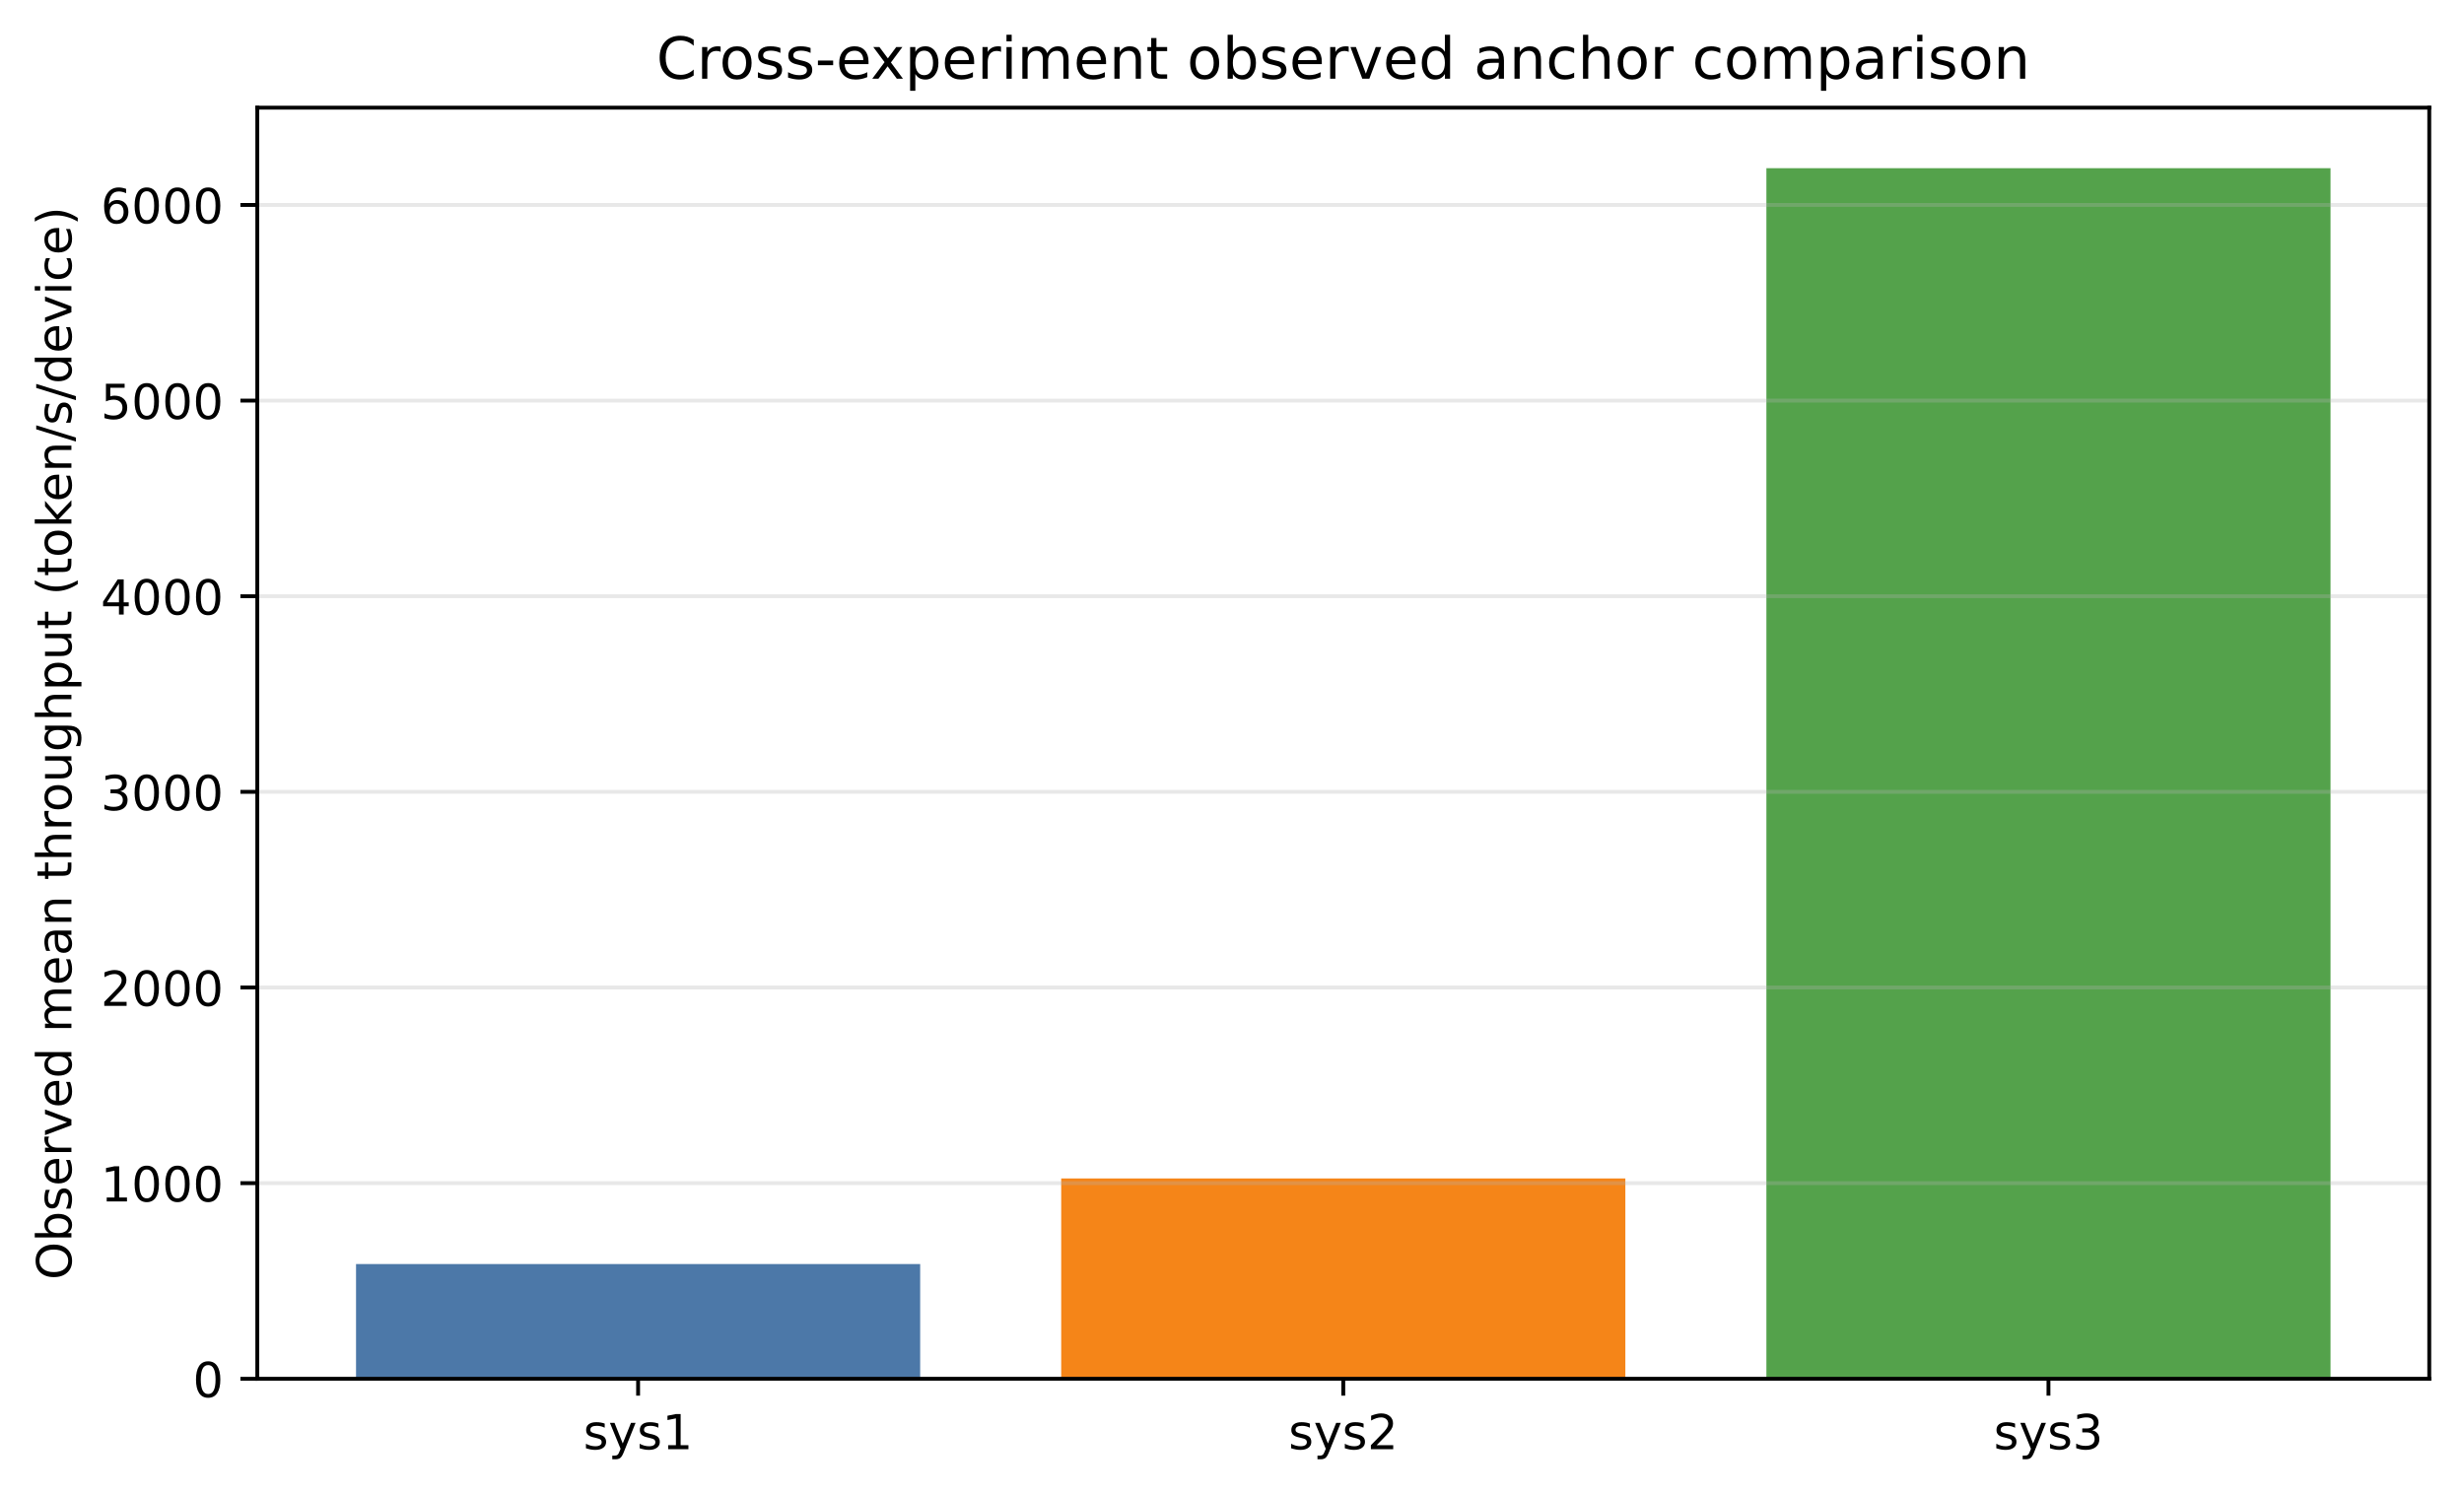
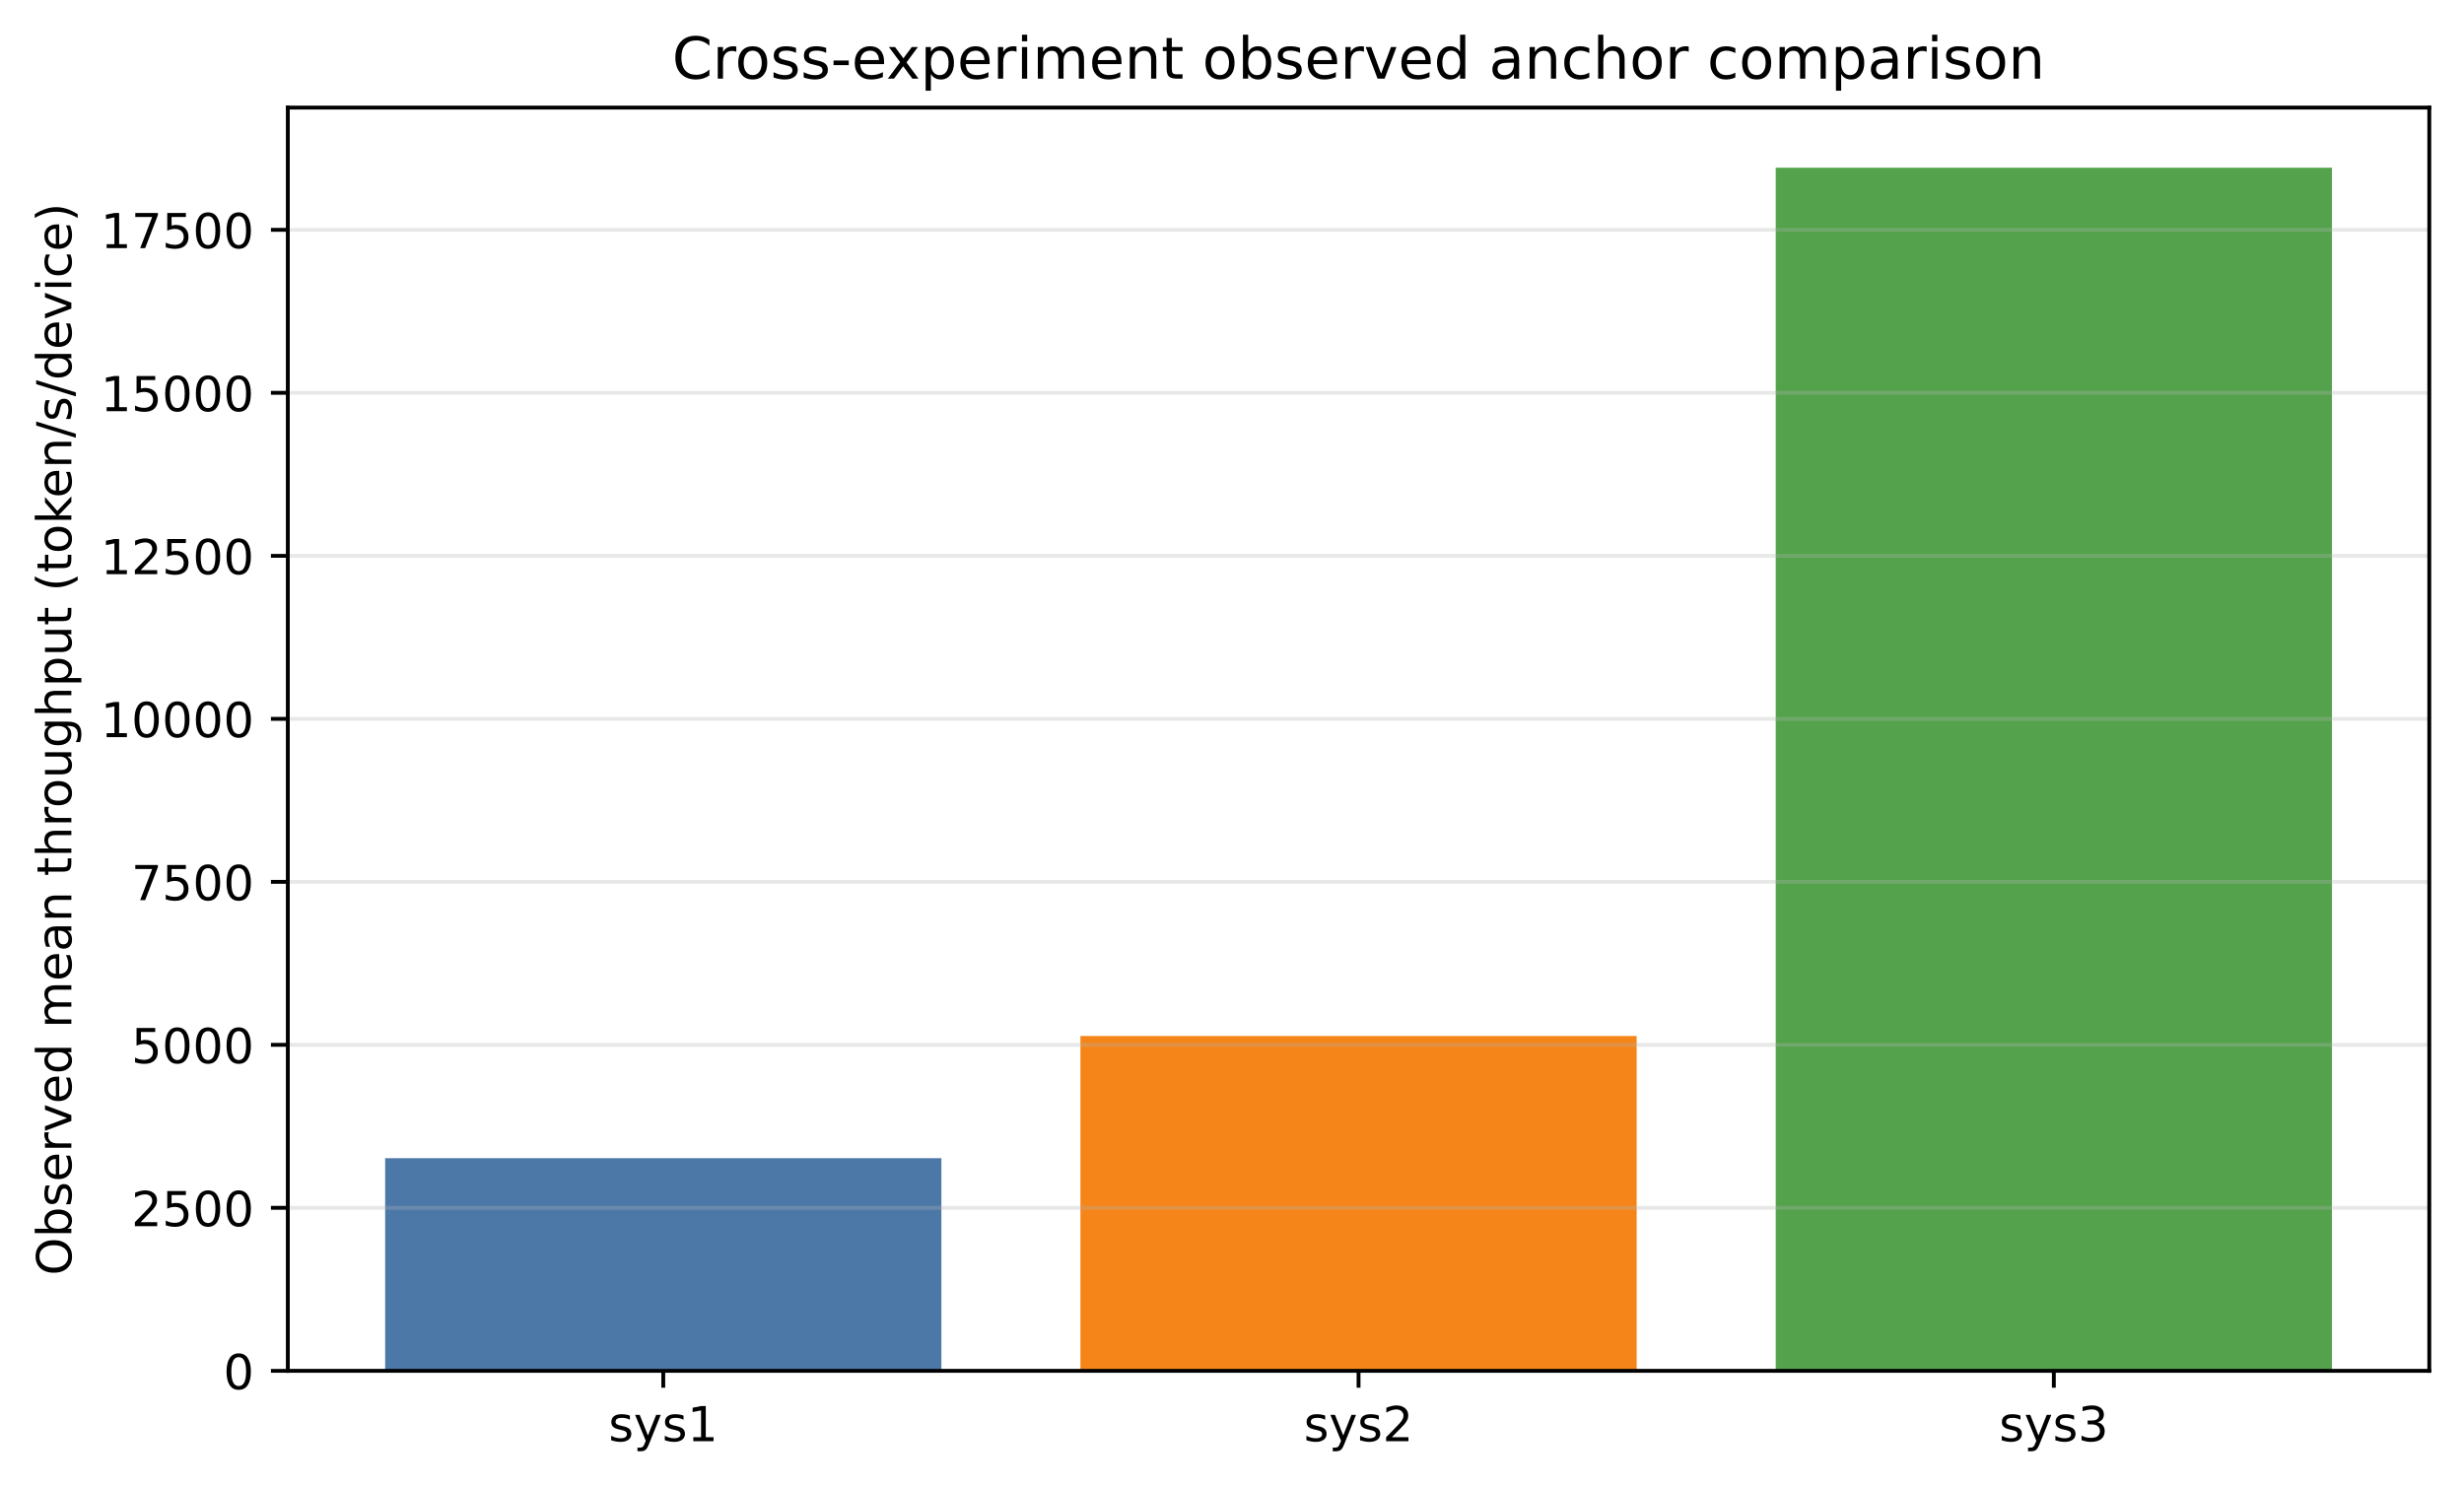
- <svg xmlns="http://www.w3.org/2000/svg" xmlns:xlink="http://www.w3.org/1999/xlink" width="510.688pt" height="309.676pt" viewBox="0 0 510.688 309.676" version="1.1">
+ <svg xmlns="http://www.w3.org/2000/svg" xmlns:xlink="http://www.w3.org/1999/xlink" width="511.021pt" height="308.236pt" viewBox="0 0 511.021 308.236" version="1.1">
  <defs>
    <style type="text/css">*{stroke-linejoin: round; stroke-linecap: butt}</style>
  </defs>
  <g id="figure_1">
    <g id="patch_1">
-       <path d="M 0 309.676  L 510.688 309.676  L 510.688 0  L 0 0  z " style="fill: #ffffff" />
+       <path d="M 0 308.236  L 511.021 308.236  L 511.021 0  L 0 0  z " style="fill: #ffffff" />
    </g>
    <g id="axes_1">
      <g id="patch_2">
-         <path d="M 53.328 285.798  L 503.488 285.798  L 503.488 22.318  L 53.328 22.318  z " style="fill: #ffffff" />
+         <path d="M 59.691 284.358  L 503.821 284.358  L 503.821 22.318  L 59.691 22.318  z " style="fill: #ffffff" />
      </g>
      <g id="patch_3">
-         <path d="M 73.79 285.798  L 190.715 285.798  L 190.715 262.013  L 73.79 262.013  z " clip-path="url(#p1efbdf1953)" style="fill: #4c78a8" />
+         <path d="M 79.878 284.358  L 195.237 284.358  L 195.237 240.254  L 79.878 240.254  z " clip-path="url(#pd9c02c6496)" style="fill: #4c78a8" />
      </g>
      <g id="patch_4">
-         <path d="M 219.946 285.798  L 336.87 285.798  L 336.87 244.27  L 219.946 244.27  z " clip-path="url(#p1efbdf1953)" style="fill: #f58518" />
+         <path d="M 224.076 284.358  L 339.435 284.358  L 339.435 214.899  L 224.076 214.899  z " clip-path="url(#pd9c02c6496)" style="fill: #f58518" />
      </g>
      <g id="patch_5">
-         <path d="M 366.102 285.798  L 483.026 285.798  L 483.026 34.865  L 366.102 34.865  z " clip-path="url(#p1efbdf1953)" style="fill: #54a24b" />
+         <path d="M 368.274 284.358  L 483.633 284.358  L 483.633 34.796  L 368.274 34.796  z " clip-path="url(#pd9c02c6496)" style="fill: #54a24b" />
      </g>
      <g id="matplotlib.axis_1">
        <g id="xtick_1">
          <g id="line2d_1">
            <defs>
-               <path id="m7afe37fa2b" d="M 0 0  L 0 3.5  " style="stroke: #000000; stroke-width: 0.8" />
+               <path id="m622293d331" d="M 0 0  L 0 3.5  " style="stroke: #000000; stroke-width: 0.8" />
            </defs>
            <g>
-               <use xlink:href="#m7afe37fa2b" x="132.252" y="285.798" style="stroke: #000000; stroke-width: 0.8" />
+               <use xlink:href="#m622293d331" x="137.558" y="284.358" style="stroke: #000000; stroke-width: 0.8" />
            </g>
          </g>
          <g id="text_1">
-             <g transform="translate(120.9023 300.3966) scale(0.1 -0.1)">
+             <g transform="translate(126.2076 298.9566) scale(0.1 -0.1)">
              <defs>
                <path id="DejaVuSans-73" d="M 2834 3397  L 2834 2853  Q 2591 2978 2328 3040  Q 2066 3103 1784 3103  Q 1356 3103 1142 2972  Q 928 2841 928 2578  Q 928 2378 1081 2264  Q 1234 2150 1697 2047  L 1894 2003  Q 2506 1872 2764 1633  Q 3022 1394 3022 966  Q 3022 478 2636 193  Q 2250 -91 1575 -91  Q 1294 -91 989 -36  Q 684 19 347 128  L 347 722  Q 666 556 975 473  Q 1284 391 1588 391  Q 1994 391 2212 530  Q 2431 669 2431 922  Q 2431 1156 2273 1281  Q 2116 1406 1581 1522  L 1381 1569  Q 847 1681 609 1914  Q 372 2147 372 2553  Q 372 3047 722 3315  Q 1072 3584 1716 3584  Q 2034 3584 2315 3537  Q 2597 3491 2834 3397  z " transform="scale(0.015625)" />
                <path id="DejaVuSans-79" d="M 2059 -325  Q 1816 -950 1584 -1140  Q 1353 -1331 966 -1331  L 506 -1331  L 506 -850  L 844 -850  Q 1081 -850 1212 -737  Q 1344 -625 1503 -206  L 1606 56  L 191 3500  L 800 3500  L 1894 763  L 2988 3500  L 3597 3500  L 2059 -325  z " transform="scale(0.015625)" />
                <path id="DejaVuSans-31" d="M 794 531  L 1825 531  L 1825 4091  L 703 3866  L 703 4441  L 1819 4666  L 2450 4666  L 2450 531  L 3481 531  L 3481 0  L 794 0  L 794 531  z " transform="scale(0.015625)" />
              </defs>
              <use xlink:href="#DejaVuSans-73" />
              <use xlink:href="#DejaVuSans-79" x="52.1" />
              <use xlink:href="#DejaVuSans-73" x="111.279" />
              <use xlink:href="#DejaVuSans-31" x="163.379" />
            </g>
          </g>
        </g>
        <g id="xtick_2">
          <g id="line2d_2">
            <g>
-               <use xlink:href="#m7afe37fa2b" x="278.408" y="285.798" style="stroke: #000000; stroke-width: 0.8" />
+               <use xlink:href="#m622293d331" x="281.756" y="284.358" style="stroke: #000000; stroke-width: 0.8" />
            </g>
          </g>
          <g id="text_2">
-             <g transform="translate(267.0581 300.3966) scale(0.1 -0.1)">
+             <g transform="translate(270.4056 298.9566) scale(0.1 -0.1)">
              <defs>
                <path id="DejaVuSans-32" d="M 1228 531  L 3431 531  L 3431 0  L 469 0  L 469 531  Q 828 903 1448 1529  Q 2069 2156 2228 2338  Q 2531 2678 2651 2914  Q 2772 3150 2772 3378  Q 2772 3750 2511 3984  Q 2250 4219 1831 4219  Q 1534 4219 1204 4116  Q 875 4013 500 3803  L 500 4441  Q 881 4594 1212 4672  Q 1544 4750 1819 4750  Q 2544 4750 2975 4387  Q 3406 4025 3406 3419  Q 3406 3131 3298 2873  Q 3191 2616 2906 2266  Q 2828 2175 2409 1742  Q 1991 1309 1228 531  z " transform="scale(0.015625)" />
              </defs>
              <use xlink:href="#DejaVuSans-73" />
              <use xlink:href="#DejaVuSans-79" x="52.1" />
              <use xlink:href="#DejaVuSans-73" x="111.279" />
              <use xlink:href="#DejaVuSans-32" x="163.379" />
            </g>
          </g>
        </g>
        <g id="xtick_3">
          <g id="line2d_3">
            <g>
-               <use xlink:href="#m7afe37fa2b" x="424.564" y="285.798" style="stroke: #000000; stroke-width: 0.8" />
+               <use xlink:href="#m622293d331" x="425.954" y="284.358" style="stroke: #000000; stroke-width: 0.8" />
            </g>
          </g>
          <g id="text_3">
-             <g transform="translate(413.214 300.3966) scale(0.1 -0.1)">
+             <g transform="translate(414.6037 298.9566) scale(0.1 -0.1)">
              <defs>
                <path id="DejaVuSans-33" d="M 2597 2516  Q 3050 2419 3304 2112  Q 3559 1806 3559 1356  Q 3559 666 3084 287  Q 2609 -91 1734 -91  Q 1441 -91 1130 -33  Q 819 25 488 141  L 488 750  Q 750 597 1062 519  Q 1375 441 1716 441  Q 2309 441 2620 675  Q 2931 909 2931 1356  Q 2931 1769 2642 2001  Q 2353 2234 1838 2234  L 1294 2234  L 1294 2753  L 1863 2753  Q 2328 2753 2575 2939  Q 2822 3125 2822 3475  Q 2822 3834 2567 4026  Q 2313 4219 1838 4219  Q 1578 4219 1281 4162  Q 984 4106 628 3988  L 628 4550  Q 988 4650 1302 4700  Q 1616 4750 1894 4750  Q 2613 4750 3031 4423  Q 3450 4097 3450 3541  Q 3450 3153 3228 2886  Q 3006 2619 2597 2516  z " transform="scale(0.015625)" />
              </defs>
              <use xlink:href="#DejaVuSans-73" />
              <use xlink:href="#DejaVuSans-79" x="52.1" />
              <use xlink:href="#DejaVuSans-73" x="111.279" />
              <use xlink:href="#DejaVuSans-33" x="163.379" />
            </g>
          </g>
        </g>
      </g>
      <g id="matplotlib.axis_2">
        <g id="ytick_1">
          <g id="line2d_4">
-             <path d="M 53.328 285.798  L 503.488 285.798  " clip-path="url(#p1efbdf1953)" style="fill: none; stroke: #b0b0b0; stroke-opacity: 0.3; stroke-width: 0.8; stroke-linecap: square" />
+             <path d="M 59.691 284.358  L 503.821 284.358  " clip-path="url(#pd9c02c6496)" style="fill: none; stroke: #b0b0b0; stroke-opacity: 0.3; stroke-width: 0.8; stroke-linecap: square" />
          </g>
          <g id="line2d_5">
            <defs>
-               <path id="m388a5c24d7" d="M 0 0  L -3.5 0  " style="stroke: #000000; stroke-width: 0.8" />
+               <path id="mb2c75d777e" d="M 0 0  L -3.5 0  " style="stroke: #000000; stroke-width: 0.8" />
            </defs>
            <g>
-               <use xlink:href="#m388a5c24d7" x="53.328" y="285.798" style="stroke: #000000; stroke-width: 0.8" />
+               <use xlink:href="#mb2c75d777e" x="59.691" y="284.358" style="stroke: #000000; stroke-width: 0.8" />
            </g>
          </g>
          <g id="text_4">
-             <g transform="translate(39.96563 289.5973) scale(0.1 -0.1)">
+             <g transform="translate(46.32812 288.1573) scale(0.1 -0.1)">
              <defs>
                <path id="DejaVuSans-30" d="M 2034 4250  Q 1547 4250 1301 3770  Q 1056 3291 1056 2328  Q 1056 1369 1301 889  Q 1547 409 2034 409  Q 2525 409 2770 889  Q 3016 1369 3016 2328  Q 3016 3291 2770 3770  Q 2525 4250 2034 4250  z M 2034 4750  Q 2819 4750 3233 4129  Q 3647 3509 3647 2328  Q 3647 1150 3233 529  Q 2819 -91 2034 -91  Q 1250 -91 836 529  Q 422 1150 422 2328  Q 422 3509 836 4129  Q 1250 4750 2034 4750  z " transform="scale(0.015625)" />
              </defs>
              <use xlink:href="#DejaVuSans-30" />
            </g>
          </g>
        </g>
        <g id="ytick_2">
          <g id="line2d_6">
-             <path d="M 53.328 245.245  L 503.488 245.245  " clip-path="url(#p1efbdf1953)" style="fill: none; stroke: #b0b0b0; stroke-opacity: 0.3; stroke-width: 0.8; stroke-linecap: square" />
+             <path d="M 59.691 250.547  L 503.821 250.547  " clip-path="url(#pd9c02c6496)" style="fill: none; stroke: #b0b0b0; stroke-opacity: 0.3; stroke-width: 0.8; stroke-linecap: square" />
          </g>
          <g id="line2d_7">
            <g>
-               <use xlink:href="#m388a5c24d7" x="53.328" y="245.245" style="stroke: #000000; stroke-width: 0.8" />
+               <use xlink:href="#mb2c75d777e" x="59.691" y="250.547" style="stroke: #000000; stroke-width: 0.8" />
            </g>
          </g>
          <g id="text_5">
-             <g transform="translate(20.87813 249.0445) scale(0.1 -0.1)">
+             <g transform="translate(27.24063 254.3458) scale(0.1 -0.1)">
+               <defs>
+                 <path id="DejaVuSans-35" d="M 691 4666  L 3169 4666  L 3169 4134  L 1269 4134  L 1269 2991  Q 1406 3038 1543 3061  Q 1681 3084 1819 3084  Q 2600 3084 3056 2656  Q 3513 2228 3513 1497  Q 3513 744 3044 326  Q 2575 -91 1722 -91  Q 1428 -91 1123 -41  Q 819 9 494 109  L 494 744  Q 775 591 1075 516  Q 1375 441 1709 441  Q 2250 441 2565 725  Q 2881 1009 2881 1497  Q 2881 1984 2565 2268  Q 2250 2553 1709 2553  Q 1456 2553 1204 2497  Q 953 2441 691 2322  L 691 4666  z " transform="scale(0.015625)" />
+               </defs>
+               <use xlink:href="#DejaVuSans-32" />
+               <use xlink:href="#DejaVuSans-35" x="63.623" />
+               <use xlink:href="#DejaVuSans-30" x="127.246" />
+               <use xlink:href="#DejaVuSans-30" x="190.869" />
+             </g>
+           </g>
+         </g>
+         <g id="ytick_3">
+           <g id="line2d_8">
+             <path d="M 59.691 216.735  L 503.821 216.735  " clip-path="url(#pd9c02c6496)" style="fill: none; stroke: #b0b0b0; stroke-opacity: 0.3; stroke-width: 0.8; stroke-linecap: square" />
+           </g>
+           <g id="line2d_9">
+             <g>
+               <use xlink:href="#mb2c75d777e" x="59.691" y="216.735" style="stroke: #000000; stroke-width: 0.8" />
+             </g>
+           </g>
+           <g id="text_6">
+             <g transform="translate(27.24063 220.5342) scale(0.1 -0.1)">
+               <use xlink:href="#DejaVuSans-35" />
+               <use xlink:href="#DejaVuSans-30" x="63.623" />
+               <use xlink:href="#DejaVuSans-30" x="127.246" />
+               <use xlink:href="#DejaVuSans-30" x="190.869" />
+             </g>
+           </g>
+         </g>
+         <g id="ytick_4">
+           <g id="line2d_10">
+             <path d="M 59.691 182.923  L 503.821 182.923  " clip-path="url(#pd9c02c6496)" style="fill: none; stroke: #b0b0b0; stroke-opacity: 0.3; stroke-width: 0.8; stroke-linecap: square" />
+           </g>
+           <g id="line2d_11">
+             <g>
+               <use xlink:href="#mb2c75d777e" x="59.691" y="182.923" style="stroke: #000000; stroke-width: 0.8" />
+             </g>
+           </g>
+           <g id="text_7">
+             <g transform="translate(27.24063 186.7227) scale(0.1 -0.1)">
+               <defs>
+                 <path id="DejaVuSans-37" d="M 525 4666  L 3525 4666  L 3525 4397  L 1831 0  L 1172 0  L 2766 4134  L 525 4134  L 525 4666  z " transform="scale(0.015625)" />
+               </defs>
+               <use xlink:href="#DejaVuSans-37" />
+               <use xlink:href="#DejaVuSans-35" x="63.623" />
+               <use xlink:href="#DejaVuSans-30" x="127.246" />
+               <use xlink:href="#DejaVuSans-30" x="190.869" />
+             </g>
+           </g>
+         </g>
+         <g id="ytick_5">
+           <g id="line2d_12">
+             <path d="M 59.691 149.112  L 503.821 149.112  " clip-path="url(#pd9c02c6496)" style="fill: none; stroke: #b0b0b0; stroke-opacity: 0.3; stroke-width: 0.8; stroke-linecap: square" />
+           </g>
+           <g id="line2d_13">
+             <g>
+               <use xlink:href="#mb2c75d777e" x="59.691" y="149.112" style="stroke: #000000; stroke-width: 0.8" />
+             </g>
+           </g>
+           <g id="text_8">
+             <g transform="translate(20.87813 152.9111) scale(0.1 -0.1)">
              <use xlink:href="#DejaVuSans-31" />
              <use xlink:href="#DejaVuSans-30" x="63.623" />
              <use xlink:href="#DejaVuSans-30" x="127.246" />
              <use xlink:href="#DejaVuSans-30" x="190.869" />
-             </g>
-           </g>
-         </g>
-         <g id="ytick_3">
-           <g id="line2d_8">
-             <path d="M 53.328 204.692  L 503.488 204.692  " clip-path="url(#p1efbdf1953)" style="fill: none; stroke: #b0b0b0; stroke-opacity: 0.3; stroke-width: 0.8; stroke-linecap: square" />
-           </g>
-           <g id="line2d_9">
-             <g>
-               <use xlink:href="#m388a5c24d7" x="53.328" y="204.692" style="stroke: #000000; stroke-width: 0.8" />
-             </g>
-           </g>
-           <g id="text_6">
-             <g transform="translate(20.87813 208.4916) scale(0.1 -0.1)">
-               <use xlink:href="#DejaVuSans-32" />
-               <use xlink:href="#DejaVuSans-30" x="63.623" />
-               <use xlink:href="#DejaVuSans-30" x="127.246" />
-               <use xlink:href="#DejaVuSans-30" x="190.869" />
-             </g>
-           </g>
-         </g>
-         <g id="ytick_4">
-           <g id="line2d_10">
-             <path d="M 53.328 164.14  L 503.488 164.14  " clip-path="url(#p1efbdf1953)" style="fill: none; stroke: #b0b0b0; stroke-opacity: 0.3; stroke-width: 0.8; stroke-linecap: square" />
-           </g>
-           <g id="line2d_11">
-             <g>
-               <use xlink:href="#m388a5c24d7" x="53.328" y="164.14" style="stroke: #000000; stroke-width: 0.8" />
-             </g>
-           </g>
-           <g id="text_7">
-             <g transform="translate(20.87813 167.9388) scale(0.1 -0.1)">
-               <use xlink:href="#DejaVuSans-33" />
-               <use xlink:href="#DejaVuSans-30" x="63.623" />
-               <use xlink:href="#DejaVuSans-30" x="127.246" />
-               <use xlink:href="#DejaVuSans-30" x="190.869" />
-             </g>
-           </g>
-         </g>
-         <g id="ytick_5">
-           <g id="line2d_12">
-             <path d="M 53.328 123.587  L 503.488 123.587  " clip-path="url(#p1efbdf1953)" style="fill: none; stroke: #b0b0b0; stroke-opacity: 0.3; stroke-width: 0.8; stroke-linecap: square" />
-           </g>
-           <g id="line2d_13">
-             <g>
-               <use xlink:href="#m388a5c24d7" x="53.328" y="123.587" style="stroke: #000000; stroke-width: 0.8" />
-             </g>
-           </g>
-           <g id="text_8">
-             <g transform="translate(20.87813 127.3859) scale(0.1 -0.1)">
-               <defs>
-                 <path id="DejaVuSans-34" d="M 2419 4116  L 825 1625  L 2419 1625  L 2419 4116  z M 2253 4666  L 3047 4666  L 3047 1625  L 3713 1625  L 3713 1100  L 3047 1100  L 3047 0  L 2419 0  L 2419 1100  L 313 1100  L 313 1709  L 2253 4666  z " transform="scale(0.015625)" />
-               </defs>
-               <use xlink:href="#DejaVuSans-34" />
-               <use xlink:href="#DejaVuSans-30" x="63.623" />
-               <use xlink:href="#DejaVuSans-30" x="127.246" />
-               <use xlink:href="#DejaVuSans-30" x="190.869" />
+               <use xlink:href="#DejaVuSans-30" x="254.492" />
            </g>
          </g>
        </g>
        <g id="ytick_6">
          <g id="line2d_14">
-             <path d="M 53.328 83.034  L 503.488 83.034  " clip-path="url(#p1efbdf1953)" style="fill: none; stroke: #b0b0b0; stroke-opacity: 0.3; stroke-width: 0.8; stroke-linecap: square" />
+             <path d="M 59.691 115.3  L 503.821 115.3  " clip-path="url(#pd9c02c6496)" style="fill: none; stroke: #b0b0b0; stroke-opacity: 0.3; stroke-width: 0.8; stroke-linecap: square" />
          </g>
          <g id="line2d_15">
            <g>
-               <use xlink:href="#m388a5c24d7" x="53.328" y="83.034" style="stroke: #000000; stroke-width: 0.8" />
+               <use xlink:href="#mb2c75d777e" x="59.691" y="115.3" style="stroke: #000000; stroke-width: 0.8" />
            </g>
          </g>
          <g id="text_9">
-             <g transform="translate(20.87813 86.83302) scale(0.1 -0.1)">
-               <defs>
-                 <path id="DejaVuSans-35" d="M 691 4666  L 3169 4666  L 3169 4134  L 1269 4134  L 1269 2991  Q 1406 3038 1543 3061  Q 1681 3084 1819 3084  Q 2600 3084 3056 2656  Q 3513 2228 3513 1497  Q 3513 744 3044 326  Q 2575 -91 1722 -91  Q 1428 -91 1123 -41  Q 819 9 494 109  L 494 744  Q 775 591 1075 516  Q 1375 441 1709 441  Q 2250 441 2565 725  Q 2881 1009 2881 1497  Q 2881 1984 2565 2268  Q 2250 2553 1709 2553  Q 1456 2553 1204 2497  Q 953 2441 691 2322  L 691 4666  z " transform="scale(0.015625)" />
-               </defs>
-               <use xlink:href="#DejaVuSans-35" />
-               <use xlink:href="#DejaVuSans-30" x="63.623" />
-               <use xlink:href="#DejaVuSans-30" x="127.246" />
-               <use xlink:href="#DejaVuSans-30" x="190.869" />
+             <g transform="translate(20.87813 119.0996) scale(0.1 -0.1)">
+               <use xlink:href="#DejaVuSans-31" />
+               <use xlink:href="#DejaVuSans-32" x="63.623" />
+               <use xlink:href="#DejaVuSans-35" x="127.246" />
+               <use xlink:href="#DejaVuSans-30" x="190.869" />
+               <use xlink:href="#DejaVuSans-30" x="254.492" />
            </g>
          </g>
        </g>
        <g id="ytick_7">
          <g id="line2d_16">
-             <path d="M 53.328 42.481  L 503.488 42.481  " clip-path="url(#p1efbdf1953)" style="fill: none; stroke: #b0b0b0; stroke-opacity: 0.3; stroke-width: 0.8; stroke-linecap: square" />
+             <path d="M 59.691 81.489  L 503.821 81.489  " clip-path="url(#pd9c02c6496)" style="fill: none; stroke: #b0b0b0; stroke-opacity: 0.3; stroke-width: 0.8; stroke-linecap: square" />
          </g>
          <g id="line2d_17">
            <g>
-               <use xlink:href="#m388a5c24d7" x="53.328" y="42.481" style="stroke: #000000; stroke-width: 0.8" />
+               <use xlink:href="#mb2c75d777e" x="59.691" y="81.489" style="stroke: #000000; stroke-width: 0.8" />
            </g>
          </g>
          <g id="text_10">
-             <g transform="translate(20.87813 46.28016) scale(0.1 -0.1)">
-               <defs>
-                 <path id="DejaVuSans-36" d="M 2113 2584  Q 1688 2584 1439 2293  Q 1191 2003 1191 1497  Q 1191 994 1439 701  Q 1688 409 2113 409  Q 2538 409 2786 701  Q 3034 994 3034 1497  Q 3034 2003 2786 2293  Q 2538 2584 2113 2584  z M 3366 4563  L 3366 3988  Q 3128 4100 2886 4159  Q 2644 4219 2406 4219  Q 1781 4219 1451 3797  Q 1122 3375 1075 2522  Q 1259 2794 1537 2939  Q 1816 3084 2150 3084  Q 2853 3084 3261 2657  Q 3669 2231 3669 1497  Q 3669 778 3244 343  Q 2819 -91 2113 -91  Q 1303 -91 875 529  Q 447 1150 447 2328  Q 447 3434 972 4092  Q 1497 4750 2381 4750  Q 2619 4750 2861 4703  Q 3103 4656 3366 4563  z " transform="scale(0.015625)" />
-               </defs>
-               <use xlink:href="#DejaVuSans-36" />
-               <use xlink:href="#DejaVuSans-30" x="63.623" />
-               <use xlink:href="#DejaVuSans-30" x="127.246" />
-               <use xlink:href="#DejaVuSans-30" x="190.869" />
-             </g>
-           </g>
-         </g>
-         <g id="text_11">
-           <g transform="translate(14.79844 265.287) rotate(-90) scale(0.1 -0.1)">
+             <g transform="translate(20.87813 85.28804) scale(0.1 -0.1)">
+               <use xlink:href="#DejaVuSans-31" />
+               <use xlink:href="#DejaVuSans-35" x="63.623" />
+               <use xlink:href="#DejaVuSans-30" x="127.246" />
+               <use xlink:href="#DejaVuSans-30" x="190.869" />
+               <use xlink:href="#DejaVuSans-30" x="254.492" />
+             </g>
+           </g>
+         </g>
+         <g id="ytick_8">
+           <g id="line2d_18">
+             <path d="M 59.691 47.677  L 503.821 47.677  " clip-path="url(#pd9c02c6496)" style="fill: none; stroke: #b0b0b0; stroke-opacity: 0.3; stroke-width: 0.8; stroke-linecap: square" />
+           </g>
+           <g id="line2d_19">
+             <g>
+               <use xlink:href="#mb2c75d777e" x="59.691" y="47.677" style="stroke: #000000; stroke-width: 0.8" />
+             </g>
+           </g>
+           <g id="text_11">
+             <g transform="translate(20.87813 51.47649) scale(0.1 -0.1)">
+               <use xlink:href="#DejaVuSans-31" />
+               <use xlink:href="#DejaVuSans-37" x="63.623" />
+               <use xlink:href="#DejaVuSans-35" x="127.246" />
+               <use xlink:href="#DejaVuSans-30" x="190.869" />
+               <use xlink:href="#DejaVuSans-30" x="254.492" />
+             </g>
+           </g>
+         </g>
+         <g id="text_12">
+           <g transform="translate(14.79844 264.567) rotate(-90) scale(0.1 -0.1)">
            <defs>
              <path id="DejaVuSans-4f" d="M 2522 4238  Q 1834 4238 1429 3725  Q 1025 3213 1025 2328  Q 1025 1447 1429 934  Q 1834 422 2522 422  Q 3209 422 3611 934  Q 4013 1447 4013 2328  Q 4013 3213 3611 3725  Q 3209 4238 2522 4238  z M 2522 4750  Q 3503 4750 4090 4092  Q 4678 3434 4678 2328  Q 4678 1225 4090 567  Q 3503 -91 2522 -91  Q 1538 -91 948 565  Q 359 1222 359 2328  Q 359 3434 948 4092  Q 1538 4750 2522 4750  z " transform="scale(0.015625)" />
              <path id="DejaVuSans-62" d="M 3116 1747  Q 3116 2381 2855 2742  Q 2594 3103 2138 3103  Q 1681 3103 1420 2742  Q 1159 2381 1159 1747  Q 1159 1113 1420 752  Q 1681 391 2138 391  Q 2594 391 2855 752  Q 3116 1113 3116 1747  z M 1159 2969  Q 1341 3281 1617 3432  Q 1894 3584 2278 3584  Q 2916 3584 3314 3078  Q 3713 2572 3713 1747  Q 3713 922 3314 415  Q 2916 -91 2278 -91  Q 1894 -91 1617 61  Q 1341 213 1159 525  L 1159 0  L 581 0  L 581 4863  L 1159 4863  L 1159 2969  z " transform="scale(0.015625)" />
              <path id="DejaVuSans-65" d="M 3597 1894  L 3597 1613  L 953 1613  Q 991 1019 1311 708  Q 1631 397 2203 397  Q 2534 397 2845 478  Q 3156 559 3463 722  L 3463 178  Q 3153 47 2828 -22  Q 2503 -91 2169 -91  Q 1331 -91 842 396  Q 353 884 353 1716  Q 353 2575 817 3079  Q 1281 3584 2069 3584  Q 2775 3584 3186 3129  Q 3597 2675 3597 1894  z M 3022 2063  Q 3016 2534 2758 2815  Q 2500 3097 2075 3097  Q 1594 3097 1305 2825  Q 1016 2553 972 2059  L 3022 2063  z " transform="scale(0.015625)" />
              <path id="DejaVuSans-72" d="M 2631 2963  Q 2534 3019 2420 3045  Q 2306 3072 2169 3072  Q 1681 3072 1420 2755  Q 1159 2438 1159 1844  L 1159 0  L 581 0  L 581 3500  L 1159 3500  L 1159 2956  Q 1341 3275 1631 3429  Q 1922 3584 2338 3584  Q 2397 3584 2469 3576  Q 2541 3569 2628 3553  L 2631 2963  z " transform="scale(0.015625)" />
              <path id="DejaVuSans-76" d="M 191 3500  L 800 3500  L 1894 563  L 2988 3500  L 3597 3500  L 2284 0  L 1503 0  L 191 3500  z " transform="scale(0.015625)" />
              <path id="DejaVuSans-64" d="M 2906 2969  L 2906 4863  L 3481 4863  L 3481 0  L 2906 0  L 2906 525  Q 2725 213 2448 61  Q 2172 -91 1784 -91  Q 1150 -91 751 415  Q 353 922 353 1747  Q 353 2572 751 3078  Q 1150 3584 1784 3584  Q 2172 3584 2448 3432  Q 2725 3281 2906 2969  z M 947 1747  Q 947 1113 1208 752  Q 1469 391 1925 391  Q 2381 391 2643 752  Q 2906 1113 2906 1747  Q 2906 2381 2643 2742  Q 2381 3103 1925 3103  Q 1469 3103 1208 2742  Q 947 2381 947 1747  z " transform="scale(0.015625)" />
              <path id="DejaVuSans-20" transform="scale(0.015625)" />
              <path id="DejaVuSans-6d" d="M 3328 2828  Q 3544 3216 3844 3400  Q 4144 3584 4550 3584  Q 5097 3584 5394 3201  Q 5691 2819 5691 2113  L 5691 0  L 5113 0  L 5113 2094  Q 5113 2597 4934 2840  Q 4756 3084 4391 3084  Q 3944 3084 3684 2787  Q 3425 2491 3425 1978  L 3425 0  L 2847 0  L 2847 2094  Q 2847 2600 2669 2842  Q 2491 3084 2119 3084  Q 1678 3084 1418 2786  Q 1159 2488 1159 1978  L 1159 0  L 581 0  L 581 3500  L 1159 3500  L 1159 2956  Q 1356 3278 1631 3431  Q 1906 3584 2284 3584  Q 2666 3584 2933 3390  Q 3200 3197 3328 2828  z " transform="scale(0.015625)" />
              <path id="DejaVuSans-61" d="M 2194 1759  Q 1497 1759 1228 1600  Q 959 1441 959 1056  Q 959 750 1161 570  Q 1363 391 1709 391  Q 2188 391 2477 730  Q 2766 1069 2766 1631  L 2766 1759  L 2194 1759  z M 3341 1997  L 3341 0  L 2766 0  L 2766 531  Q 2569 213 2275 61  Q 1981 -91 1556 -91  Q 1019 -91 701 211  Q 384 513 384 1019  Q 384 1609 779 1909  Q 1175 2209 1959 2209  L 2766 2209  L 2766 2266  Q 2766 2663 2505 2880  Q 2244 3097 1772 3097  Q 1472 3097 1187 3025  Q 903 2953 641 2809  L 641 3341  Q 956 3463 1253 3523  Q 1550 3584 1831 3584  Q 2591 3584 2966 3190  Q 3341 2797 3341 1997  z " transform="scale(0.015625)" />
              <path id="DejaVuSans-6e" d="M 3513 2113  L 3513 0  L 2938 0  L 2938 2094  Q 2938 2591 2744 2837  Q 2550 3084 2163 3084  Q 1697 3084 1428 2787  Q 1159 2491 1159 1978  L 1159 0  L 581 0  L 581 3500  L 1159 3500  L 1159 2956  Q 1366 3272 1645 3428  Q 1925 3584 2291 3584  Q 2894 3584 3203 3211  Q 3513 2838 3513 2113  z " transform="scale(0.015625)" />
              <path id="DejaVuSans-74" d="M 1172 4494  L 1172 3500  L 2356 3500  L 2356 3053  L 1172 3053  L 1172 1153  Q 1172 725 1289 603  Q 1406 481 1766 481  L 2356 481  L 2356 0  L 1766 0  Q 1100 0 847 248  Q 594 497 594 1153  L 594 3053  L 172 3053  L 172 3500  L 594 3500  L 594 4494  L 1172 4494  z " transform="scale(0.015625)" />
              <path id="DejaVuSans-68" d="M 3513 2113  L 3513 0  L 2938 0  L 2938 2094  Q 2938 2591 2744 2837  Q 2550 3084 2163 3084  Q 1697 3084 1428 2787  Q 1159 2491 1159 1978  L 1159 0  L 581 0  L 581 4863  L 1159 4863  L 1159 2956  Q 1366 3272 1645 3428  Q 1925 3584 2291 3584  Q 2894 3584 3203 3211  Q 3513 2838 3513 2113  z " transform="scale(0.015625)" />
              <path id="DejaVuSans-6f" d="M 1959 3097  Q 1497 3097 1228 2736  Q 959 2375 959 1747  Q 959 1119 1226 758  Q 1494 397 1959 397  Q 2419 397 2687 759  Q 2956 1122 2956 1747  Q 2956 2369 2687 2733  Q 2419 3097 1959 3097  z M 1959 3584  Q 2709 3584 3137 3096  Q 3566 2609 3566 1747  Q 3566 888 3137 398  Q 2709 -91 1959 -91  Q 1206 -91 779 398  Q 353 888 353 1747  Q 353 2609 779 3096  Q 1206 3584 1959 3584  z " transform="scale(0.015625)" />
              <path id="DejaVuSans-75" d="M 544 1381  L 544 3500  L 1119 3500  L 1119 1403  Q 1119 906 1312 657  Q 1506 409 1894 409  Q 2359 409 2629 706  Q 2900 1003 2900 1516  L 2900 3500  L 3475 3500  L 3475 0  L 2900 0  L 2900 538  Q 2691 219 2414 64  Q 2138 -91 1772 -91  Q 1169 -91 856 284  Q 544 659 544 1381  z M 1991 3584  L 1991 3584  z " transform="scale(0.015625)" />
              <path id="DejaVuSans-67" d="M 2906 1791  Q 2906 2416 2648 2759  Q 2391 3103 1925 3103  Q 1463 3103 1205 2759  Q 947 2416 947 1791  Q 947 1169 1205 825  Q 1463 481 1925 481  Q 2391 481 2648 825  Q 2906 1169 2906 1791  z M 3481 434  Q 3481 -459 3084 -895  Q 2688 -1331 1869 -1331  Q 1566 -1331 1297 -1286  Q 1028 -1241 775 -1147  L 775 -588  Q 1028 -725 1275 -790  Q 1522 -856 1778 -856  Q 2344 -856 2625 -561  Q 2906 -266 2906 331  L 2906 616  Q 2728 306 2450 153  Q 2172 0 1784 0  Q 1141 0 747 490  Q 353 981 353 1791  Q 353 2603 747 3093  Q 1141 3584 1784 3584  Q 2172 3584 2450 3431  Q 2728 3278 2906 2969  L 2906 3500  L 3481 3500  L 3481 434  z " transform="scale(0.015625)" />
              <path id="DejaVuSans-70" d="M 1159 525  L 1159 -1331  L 581 -1331  L 581 3500  L 1159 3500  L 1159 2969  Q 1341 3281 1617 3432  Q 1894 3584 2278 3584  Q 2916 3584 3314 3078  Q 3713 2572 3713 1747  Q 3713 922 3314 415  Q 2916 -91 2278 -91  Q 1894 -91 1617 61  Q 1341 213 1159 525  z M 3116 1747  Q 3116 2381 2855 2742  Q 2594 3103 2138 3103  Q 1681 3103 1420 2742  Q 1159 2381 1159 1747  Q 1159 1113 1420 752  Q 1681 391 2138 391  Q 2594 391 2855 752  Q 3116 1113 3116 1747  z " transform="scale(0.015625)" />
              <path id="DejaVuSans-28" d="M 1984 4856  Q 1566 4138 1362 3434  Q 1159 2731 1159 2009  Q 1159 1288 1364 580  Q 1569 -128 1984 -844  L 1484 -844  Q 1016 -109 783 600  Q 550 1309 550 2009  Q 550 2706 781 3412  Q 1013 4119 1484 4856  L 1984 4856  z " transform="scale(0.015625)" />
              <path id="DejaVuSans-6b" d="M 581 4863  L 1159 4863  L 1159 1991  L 2875 3500  L 3609 3500  L 1753 1863  L 3688 0  L 2938 0  L 1159 1709  L 1159 0  L 581 0  L 581 4863  z " transform="scale(0.015625)" />
              <path id="DejaVuSans-2f" d="M 1625 4666  L 2156 4666  L 531 -594  L 0 -594  L 1625 4666  z " transform="scale(0.015625)" />
              <path id="DejaVuSans-69" d="M 603 3500  L 1178 3500  L 1178 0  L 603 0  L 603 3500  z M 603 4863  L 1178 4863  L 1178 4134  L 603 4134  L 603 4863  z " transform="scale(0.015625)" />
              <path id="DejaVuSans-63" d="M 3122 3366  L 3122 2828  Q 2878 2963 2633 3030  Q 2388 3097 2138 3097  Q 1578 3097 1268 2742  Q 959 2388 959 1747  Q 959 1106 1268 751  Q 1578 397 2138 397  Q 2388 397 2633 464  Q 2878 531 3122 666  L 3122 134  Q 2881 22 2623 -34  Q 2366 -91 2075 -91  Q 1284 -91 818 406  Q 353 903 353 1747  Q 353 2603 823 3093  Q 1294 3584 2113 3584  Q 2378 3584 2631 3529  Q 2884 3475 3122 3366  z " transform="scale(0.015625)" />
              <path id="DejaVuSans-29" d="M 513 4856  L 1013 4856  Q 1481 4119 1714 3412  Q 1947 2706 1947 2009  Q 1947 1309 1714 600  Q 1481 -109 1013 -844  L 513 -844  Q 928 -128 1133 580  Q 1338 1288 1338 2009  Q 1338 2731 1133 3434  Q 928 4138 513 4856  z " transform="scale(0.015625)" />
            </defs>
            <use xlink:href="#DejaVuSans-4f" />
            <use xlink:href="#DejaVuSans-62" x="78.711" />
            <use xlink:href="#DejaVuSans-73" x="142.188" />
            <use xlink:href="#DejaVuSans-65" x="194.287" />
            <use xlink:href="#DejaVuSans-72" x="255.811" />
            <use xlink:href="#DejaVuSans-76" x="296.924" />
            <use xlink:href="#DejaVuSans-65" x="356.104" />
            <use xlink:href="#DejaVuSans-64" x="417.627" />
            <use xlink:href="#DejaVuSans-20" x="481.104" />
            <use xlink:href="#DejaVuSans-6d" x="512.891" />
            <use xlink:href="#DejaVuSans-65" x="610.303" />
            <use xlink:href="#DejaVuSans-61" x="671.826" />
            <use xlink:href="#DejaVuSans-6e" x="733.105" />
            <use xlink:href="#DejaVuSans-20" x="796.484" />
            <use xlink:href="#DejaVuSans-74" x="828.271" />
            <use xlink:href="#DejaVuSans-68" x="867.48" />
            <use xlink:href="#DejaVuSans-72" x="930.859" />
            <use xlink:href="#DejaVuSans-6f" x="969.723" />
            <use xlink:href="#DejaVuSans-75" x="1030.904" />
            <use xlink:href="#DejaVuSans-67" x="1094.283" />
            <use xlink:href="#DejaVuSans-68" x="1157.76" />
            <use xlink:href="#DejaVuSans-70" x="1221.139" />
            <use xlink:href="#DejaVuSans-75" x="1284.615" />
            <use xlink:href="#DejaVuSans-74" x="1347.994" />
            <use xlink:href="#DejaVuSans-20" x="1387.203" />
            <use xlink:href="#DejaVuSans-28" x="1418.99" />
            <use xlink:href="#DejaVuSans-74" x="1458.004" />
            <use xlink:href="#DejaVuSans-6f" x="1497.213" />
            <use xlink:href="#DejaVuSans-6b" x="1558.395" />
            <use xlink:href="#DejaVuSans-65" x="1612.68" />
            <use xlink:href="#DejaVuSans-6e" x="1674.203" />
            <use xlink:href="#DejaVuSans-2f" x="1737.582" />
            <use xlink:href="#DejaVuSans-73" x="1771.273" />
            <use xlink:href="#DejaVuSans-2f" x="1823.373" />
            <use xlink:href="#DejaVuSans-64" x="1857.064" />
            <use xlink:href="#DejaVuSans-65" x="1920.541" />
            <use xlink:href="#DejaVuSans-76" x="1982.064" />
            <use xlink:href="#DejaVuSans-69" x="2041.244" />
            <use xlink:href="#DejaVuSans-63" x="2069.027" />
            <use xlink:href="#DejaVuSans-65" x="2124.008" />
            <use xlink:href="#DejaVuSans-29" x="2185.531" />
          </g>
        </g>
      </g>
      <g id="patch_6">
-         <path d="M 53.328 285.798  L 53.328 22.318  " style="fill: none; stroke: #000000; stroke-width: 0.8; stroke-linejoin: miter; stroke-linecap: square" />
+         <path d="M 59.691 284.358  L 59.691 22.318  " style="fill: none; stroke: #000000; stroke-width: 0.8; stroke-linejoin: miter; stroke-linecap: square" />
      </g>
      <g id="patch_7">
-         <path d="M 503.488 285.798  L 503.488 22.318  " style="fill: none; stroke: #000000; stroke-width: 0.8; stroke-linejoin: miter; stroke-linecap: square" />
+         <path d="M 503.821 284.358  L 503.821 22.318  " style="fill: none; stroke: #000000; stroke-width: 0.8; stroke-linejoin: miter; stroke-linecap: square" />
      </g>
      <g id="patch_8">
-         <path d="M 53.328 285.798  L 503.488 285.798  " style="fill: none; stroke: #000000; stroke-width: 0.8; stroke-linejoin: miter; stroke-linecap: square" />
+         <path d="M 59.691 284.358  L 503.821 284.358  " style="fill: none; stroke: #000000; stroke-width: 0.8; stroke-linejoin: miter; stroke-linecap: square" />
      </g>
      <g id="patch_9">
-         <path d="M 53.328 22.318  L 503.488 22.318  " style="fill: none; stroke: #000000; stroke-width: 0.8; stroke-linejoin: miter; stroke-linecap: square" />
-       </g>
-       <g id="text_12">
-         <g transform="translate(136.0469 16.31812) scale(0.12 -0.12)">
+         <path d="M 59.691 22.318  L 503.821 22.318  " style="fill: none; stroke: #000000; stroke-width: 0.8; stroke-linejoin: miter; stroke-linecap: square" />
+       </g>
+       <g id="text_13">
+         <g transform="translate(139.3944 16.31812) scale(0.12 -0.12)">
          <defs>
            <path id="DejaVuSans-43" d="M 4122 4306  L 4122 3641  Q 3803 3938 3442 4084  Q 3081 4231 2675 4231  Q 1875 4231 1450 3742  Q 1025 3253 1025 2328  Q 1025 1406 1450 917  Q 1875 428 2675 428  Q 3081 428 3442 575  Q 3803 722 4122 1019  L 4122 359  Q 3791 134 3420 21  Q 3050 -91 2638 -91  Q 1578 -91 968 557  Q 359 1206 359 2328  Q 359 3453 968 4101  Q 1578 4750 2638 4750  Q 3056 4750 3426 4639  Q 3797 4528 4122 4306  z " transform="scale(0.015625)" />
            <path id="DejaVuSans-2d" d="M 313 2009  L 1997 2009  L 1997 1497  L 313 1497  L 313 2009  z " transform="scale(0.015625)" />
            <path id="DejaVuSans-78" d="M 3513 3500  L 2247 1797  L 3578 0  L 2900 0  L 1881 1375  L 863 0  L 184 0  L 1544 1831  L 300 3500  L 978 3500  L 1906 2253  L 2834 3500  L 3513 3500  z " transform="scale(0.015625)" />
          </defs>
          <use xlink:href="#DejaVuSans-43" />
          <use xlink:href="#DejaVuSans-72" x="69.824" />
          <use xlink:href="#DejaVuSans-6f" x="108.688" />
          <use xlink:href="#DejaVuSans-73" x="169.869" />
          <use xlink:href="#DejaVuSans-73" x="221.969" />
          <use xlink:href="#DejaVuSans-2d" x="274.068" />
          <use xlink:href="#DejaVuSans-65" x="310.152" />
          <use xlink:href="#DejaVuSans-78" x="369.926" />
          <use xlink:href="#DejaVuSans-70" x="429.105" />
          <use xlink:href="#DejaVuSans-65" x="492.582" />
          <use xlink:href="#DejaVuSans-72" x="554.105" />
          <use xlink:href="#DejaVuSans-69" x="595.219" />
          <use xlink:href="#DejaVuSans-6d" x="623.002" />
          <use xlink:href="#DejaVuSans-65" x="720.414" />
          <use xlink:href="#DejaVuSans-6e" x="781.938" />
          <use xlink:href="#DejaVuSans-74" x="845.316" />
          <use xlink:href="#DejaVuSans-20" x="884.525" />
          <use xlink:href="#DejaVuSans-6f" x="916.312" />
          <use xlink:href="#DejaVuSans-62" x="977.494" />
          <use xlink:href="#DejaVuSans-73" x="1040.971" />
          <use xlink:href="#DejaVuSans-65" x="1093.07" />
          <use xlink:href="#DejaVuSans-72" x="1154.594" />
          <use xlink:href="#DejaVuSans-76" x="1195.707" />
          <use xlink:href="#DejaVuSans-65" x="1254.887" />
          <use xlink:href="#DejaVuSans-64" x="1316.41" />
          <use xlink:href="#DejaVuSans-20" x="1379.887" />
          <use xlink:href="#DejaVuSans-61" x="1411.674" />
          <use xlink:href="#DejaVuSans-6e" x="1472.953" />
          <use xlink:href="#DejaVuSans-63" x="1536.332" />
          <use xlink:href="#DejaVuSans-68" x="1591.312" />
          <use xlink:href="#DejaVuSans-6f" x="1654.691" />
          <use xlink:href="#DejaVuSans-72" x="1715.873" />
          <use xlink:href="#DejaVuSans-20" x="1756.986" />
          <use xlink:href="#DejaVuSans-63" x="1788.773" />
          <use xlink:href="#DejaVuSans-6f" x="1843.754" />
          <use xlink:href="#DejaVuSans-6d" x="1904.936" />
          <use xlink:href="#DejaVuSans-70" x="2002.348" />
          <use xlink:href="#DejaVuSans-61" x="2065.824" />
          <use xlink:href="#DejaVuSans-72" x="2127.104" />
          <use xlink:href="#DejaVuSans-69" x="2168.217" />
          <use xlink:href="#DejaVuSans-73" x="2196" />
          <use xlink:href="#DejaVuSans-6f" x="2248.1" />
          <use xlink:href="#DejaVuSans-6e" x="2309.281" />
        </g>
      </g>
    </g>
  </g>
  <defs>
-     <clipPath id="p1efbdf1953">
-       <rect x="53.328" y="22.318" width="450.16" height="263.48" />
+     <clipPath id="pd9c02c6496">
+       <rect x="59.691" y="22.318" width="444.13" height="262.04" />
    </clipPath>
  </defs>
</svg>
